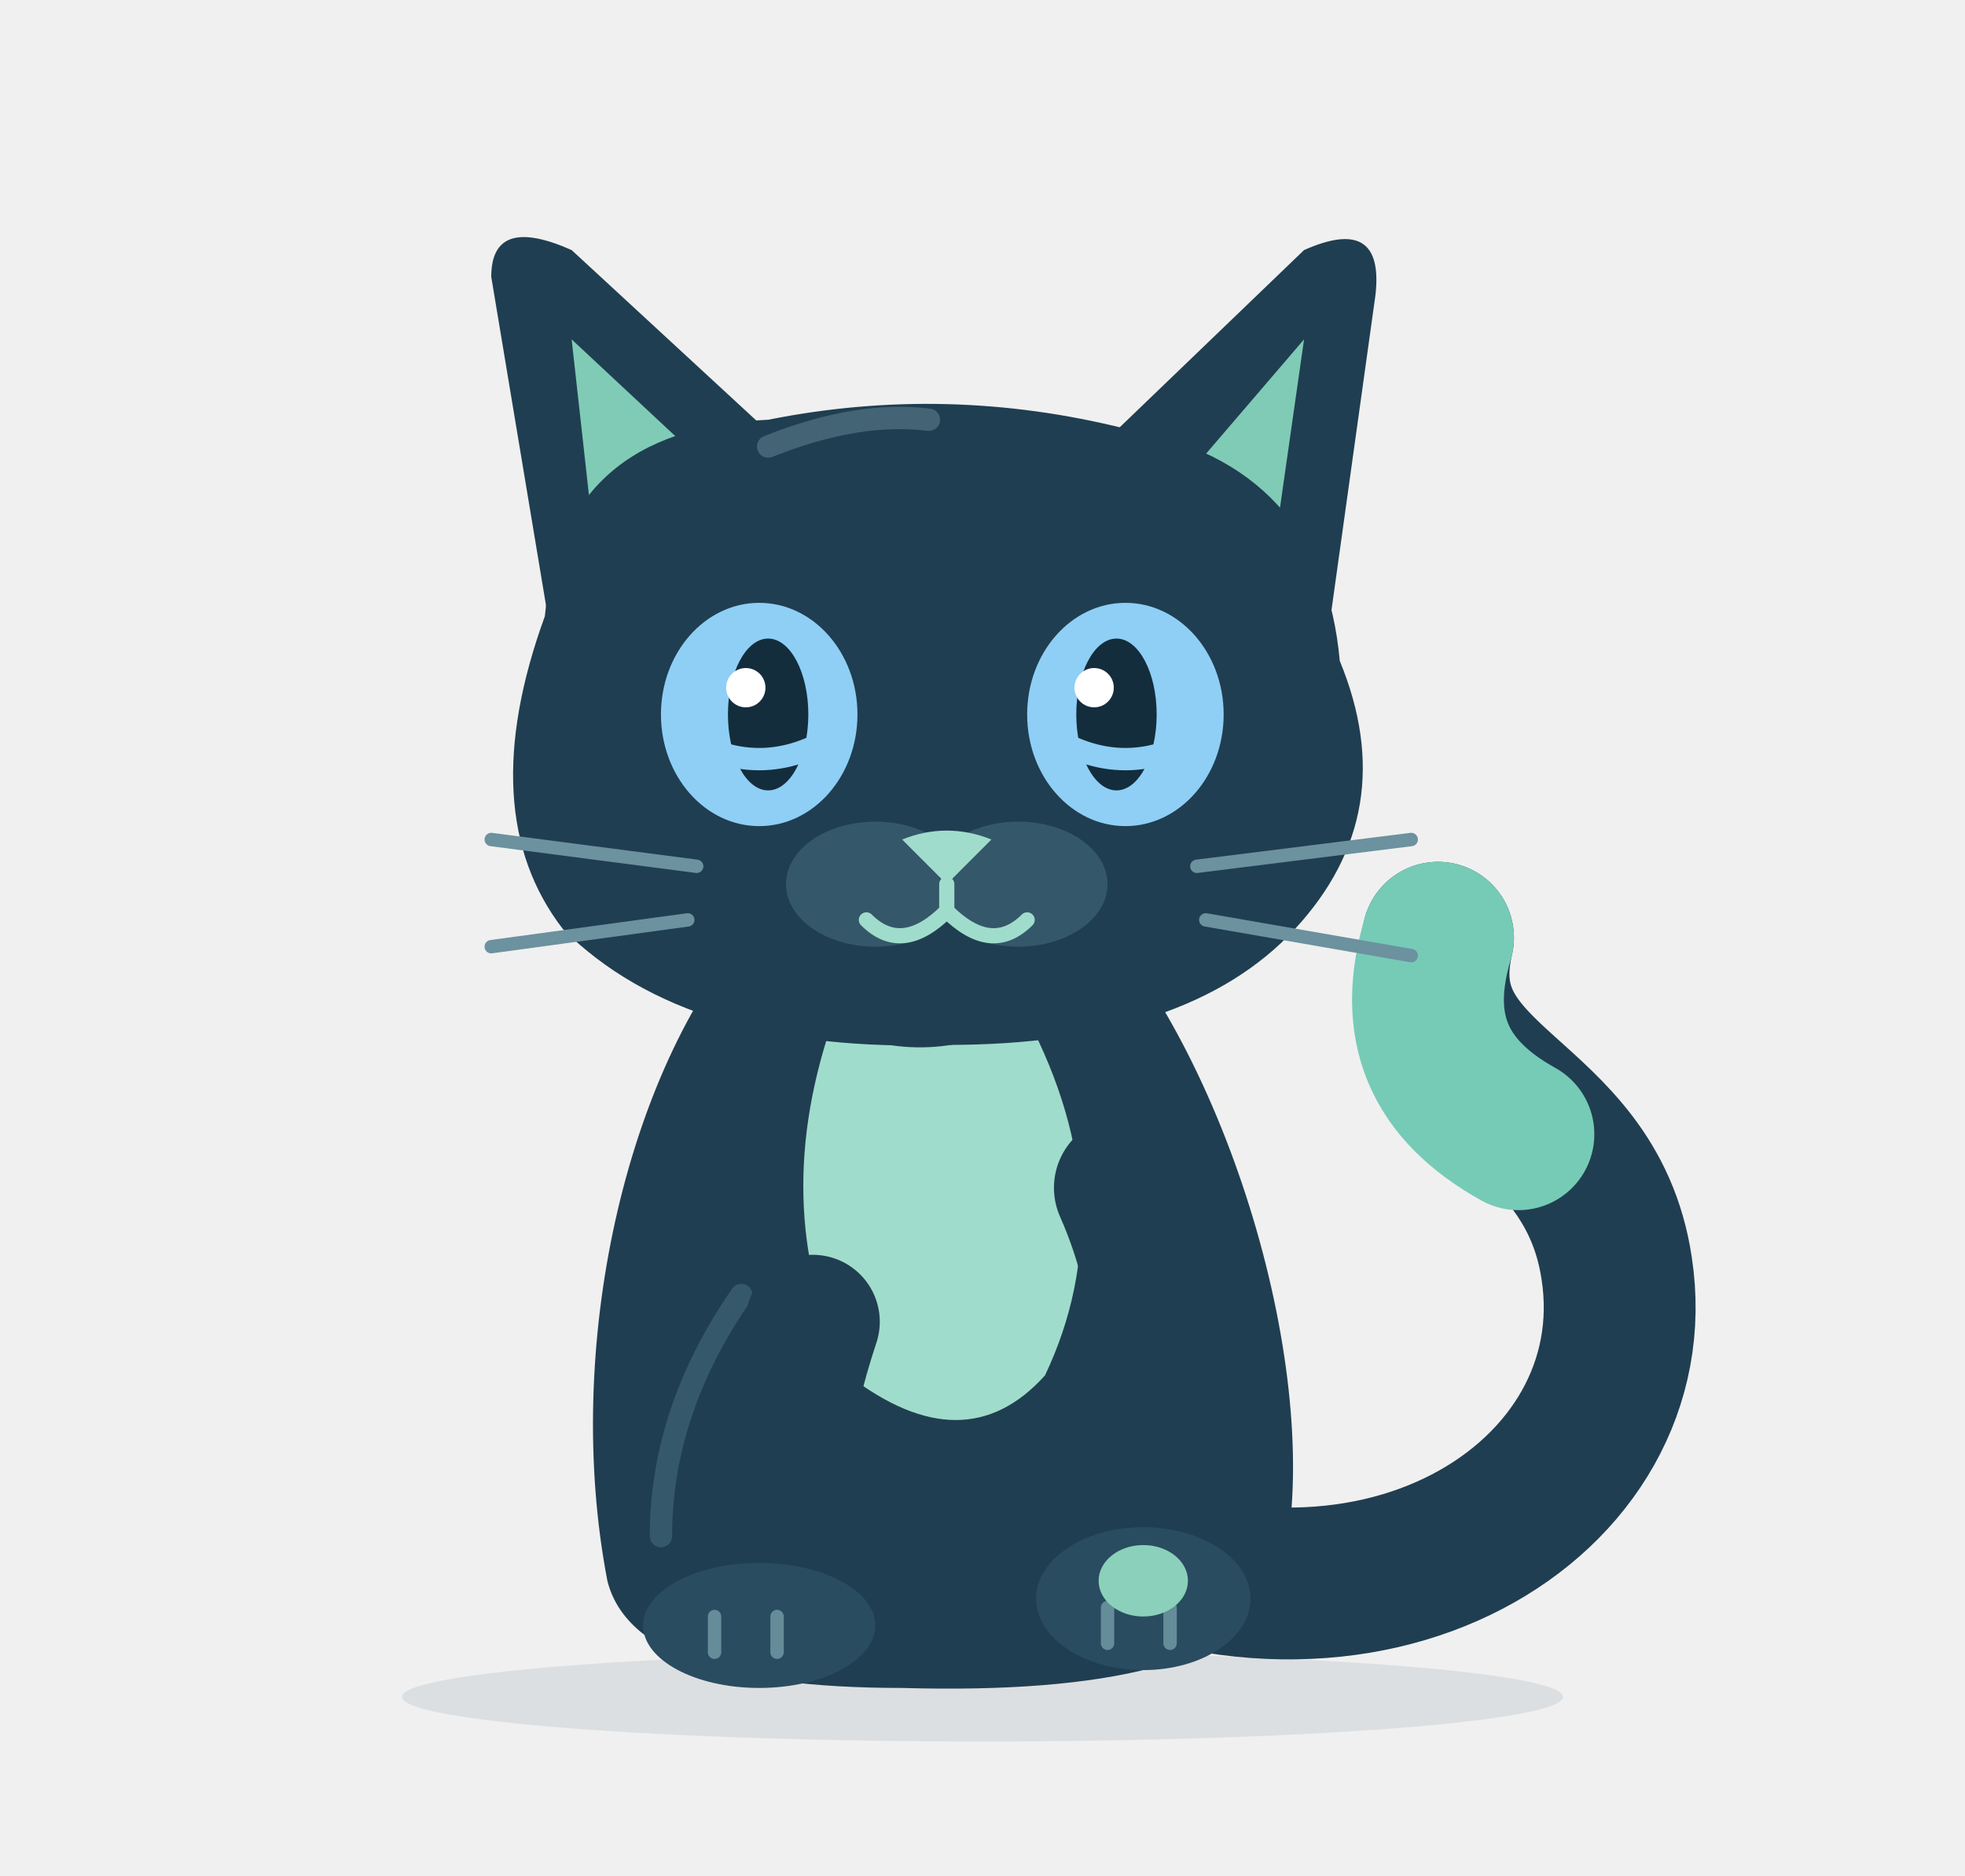
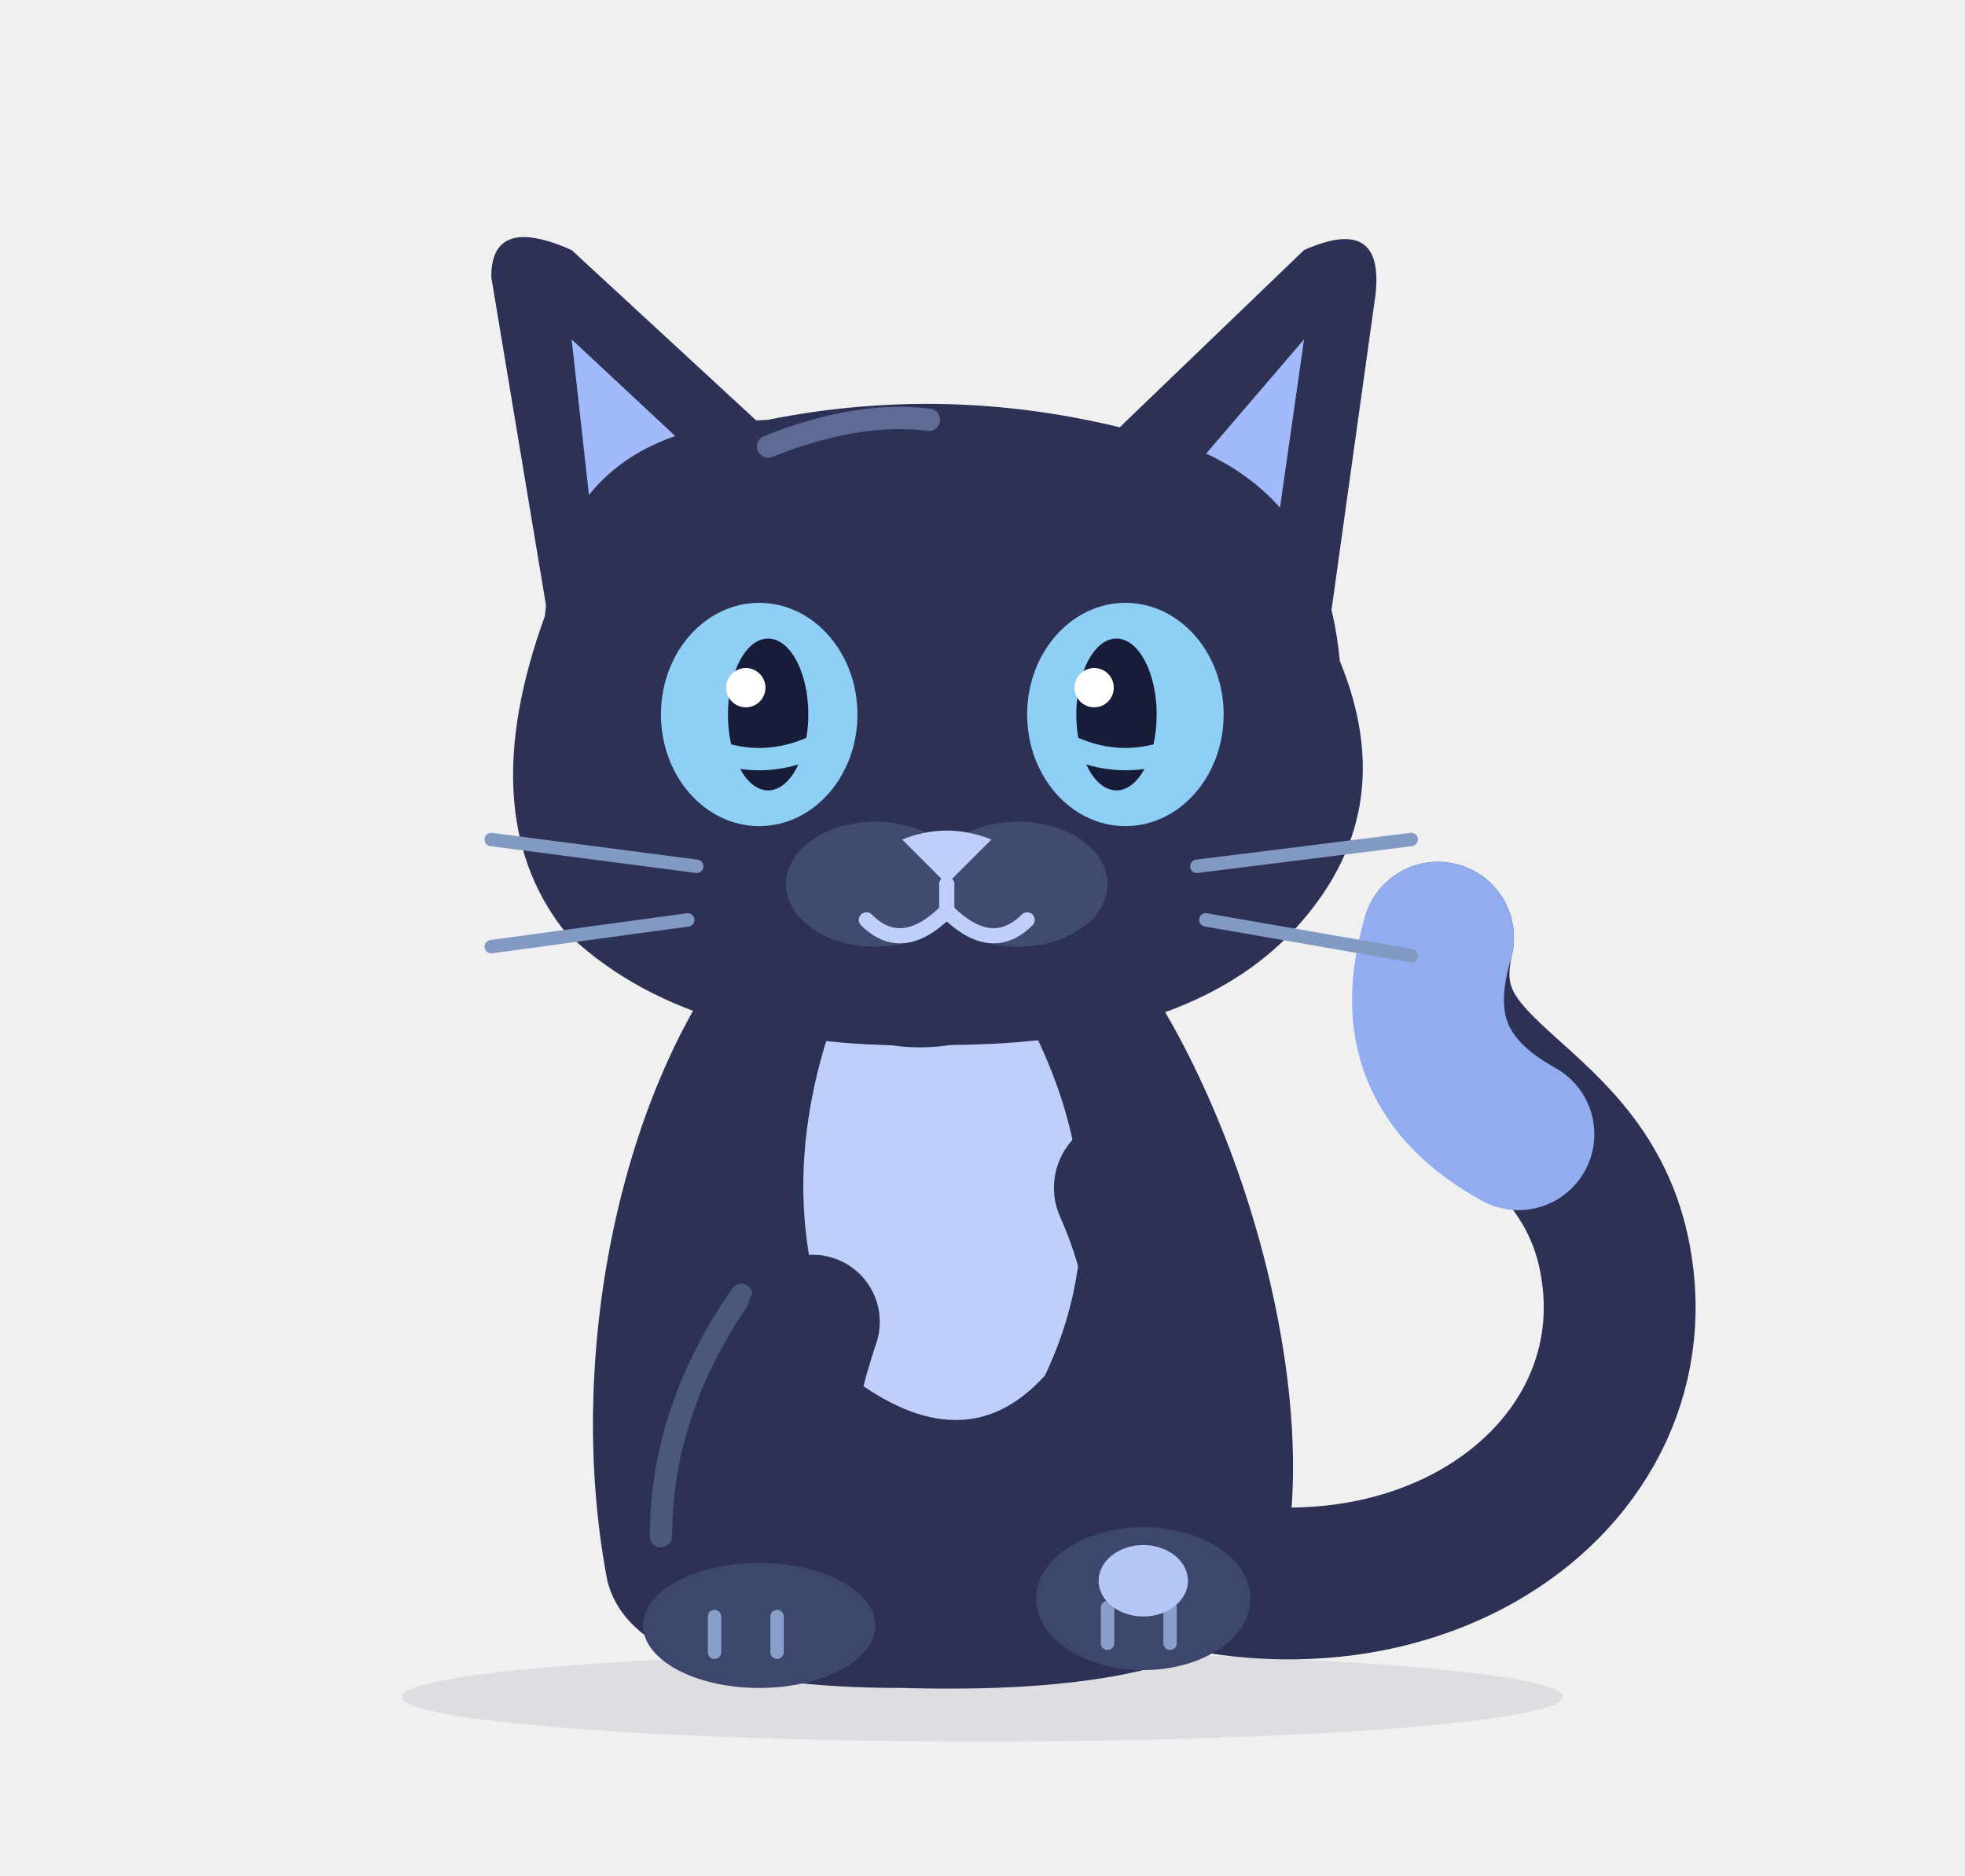
<svg xmlns="http://www.w3.org/2000/svg" class="cat-rig" viewBox="0 0 220 210" aria-hidden="true" focusable="false">
-   <ellipse class="cat-shadow" cx="110" cy="190" rx="65" ry="5" fill="#18394b" opacity=".09" />
+   <ellipse class="cat-shadow" cx="110" cy="190" rx="65" ry="5" fill="#2b2b56" opacity=".09" />
  <g class="cat-tail-position">
    <g class="cat-tail-sway">
-       <path d="M119 171 C153 188 185 168 181 142 C178 122 157 122 161 105" fill="none" stroke="#203e51" stroke-width="17" stroke-linecap="round" />
-       <path d="M170 127 C161 122 158 115 161 105" fill="none" stroke="#76cbb6" stroke-width="17" stroke-linecap="round" />
+       <path d="M119 171 C153 188 185 168 181 142 C178 122 157 122 161 105" fill="none" stroke="#2d3156" stroke-width="17" stroke-linecap="round" />
+       <path d="M170 127 C161 122 158 115 161 105" fill="none" stroke="#91adf0" stroke-width="17" stroke-linecap="round" />
    </g>
  </g>
  <g class="cat-posture">
    <g class="cat-breath">
-       <path d="M84 104 C70 120 63 151 68 177 Q71 189 101 189 Q136 190 143 178 C149 158 139 122 124 104Z" fill="#203e51" />
-       <path d="M93 115 Q104 120 115 114 Q126 135 117 154 Q108 164 95 154 Q86 136 93 115Z" fill="#a0dccb" />
-       <path d="M74 172 Q74 158 83 145" fill="none" stroke="#35586a" stroke-width="2.5" stroke-linecap="round" />
+       <path d="M84 104 C70 120 63 151 68 177 Q71 189 101 189 Q136 190 143 178 C149 158 139 122 124 104Z" fill="#2d3156" />
+       <path d="M93 115 Q104 120 115 114 Q126 135 117 154 Q108 164 95 154 Q86 136 93 115Z" fill="#bed0fa" />
+       <path d="M74 172 Q74 158 83 145" fill="none" stroke="#4a587e" stroke-width="2.5" stroke-linecap="round" />
      <g class="cat-head-position">
        <g class="cat-head-idle">
          <g class="cat-ear-left">
-             <path d="M62 73 L55 31 Q55 24 64 28 L90 52Z" fill="#203e51" />
-             <path d="M66 56 L64 38 L79 52Z" fill="#80cbb6" />
+             <path d="M62 73 L55 31 Q55 24 64 28 L90 52Z" fill="#2d3156" />
+             <path d="M66 56 L64 38 L79 52Z" fill="#a2bafa" />
          </g>
          <g class="cat-ear-right">
-             <path d="M120 53 L146 28 Q155 24 154 33 L148 76Z" fill="#203e51" />
-             <path d="M134 52 L146 38 L143 59Z" fill="#80cbb6" />
+             <path d="M120 53 L146 28 Q155 24 154 33 L148 76Z" fill="#2d3156" />
+             <path d="M134 52 L146 38 L143 59Z" fill="#a2bafa" />
          </g>
-           <path d="M61 69 Q63 48 86 47 Q106 43 126 48 Q148 52 150 74 Q157 91 145 104 Q133 117 106 117 Q77 118 63 104 Q53 91 61 69Z" fill="#203e51" />
-           <path d="M86 50 Q96 46 104 47" fill="none" stroke="#436474" stroke-width="2.5" stroke-linecap="round" />
+           <path d="M61 69 Q63 48 86 47 Q106 43 126 48 Q148 52 150 74 Q157 91 145 104 Q133 117 106 117 Q77 118 63 104 Q53 91 61 69Z" fill="#2d3156" />
+           <path d="M86 50 Q96 46 104 47" fill="none" stroke="#606b95" stroke-width="2.5" stroke-linecap="round" />
          <g class="cat-eye-open">
            <g class="cat-eye-blink">
              <ellipse cx="85" cy="80" rx="11" ry="12.5" fill="#8FCFF5" />
              <ellipse cx="126" cy="80" rx="11" ry="12.5" fill="#8FCFF5" />
              <g class="cat-gaze">
-                 <ellipse cx="86" cy="80" rx="4.5" ry="8.5" fill="#142d3c" />
-                 <ellipse cx="125" cy="80" rx="4.5" ry="8.5" fill="#142d3c" />
+                 <ellipse cx="86" cy="80" rx="4.5" ry="8.5" fill="#171c38" />
+                 <ellipse cx="125" cy="80" rx="4.5" ry="8.5" fill="#171c38" />
                <circle cx="83.5" cy="77" r="2.2" fill="#fff" />
                <circle cx="122.5" cy="77" r="2.2" fill="#fff" />
              </g>
            </g>
          </g>
          <g class="cat-eye-closed" fill="none" stroke="#8FCFF5" stroke-width="2.5" stroke-linecap="round">
            <path d="M76 82 Q85 88 94 82" />
            <path d="M117 82 Q126 88 135 82" />
          </g>
-           <ellipse cx="98" cy="99" rx="10" ry="7" fill="#34576a" />
-           <ellipse cx="114" cy="99" rx="10" ry="7" fill="#34576a" />
-           <path d="M101 94 Q106 92 111 94 L106 99Z" fill="#a0dccb" />
-           <path d="M106 99 V102 M106 102 Q101 107 97 103 M106 102 Q111 107 115 103" fill="none" stroke="#a0dccb" stroke-width="1.7" stroke-linecap="round" />
-           <g fill="none" stroke="#6c919f" stroke-width="1.5" stroke-linecap="round">
+           <ellipse cx="98" cy="99" rx="10" ry="7" fill="#414b70" />
+           <ellipse cx="114" cy="99" rx="10" ry="7" fill="#414b70" />
+           <path d="M101 94 Q106 92 111 94 L106 99Z" fill="#bed0fa" />
+           <path d="M106 99 V102 M106 102 Q101 107 97 103 M106 102 Q111 107 115 103" fill="none" stroke="#bed0fa" stroke-width="1.7" stroke-linecap="round" />
+           <g fill="none" stroke="#8299c2" stroke-width="1.5" stroke-linecap="round">
            <path d="M78 97 L55 94 M77 103 L55 106 M134 97 L158 94 M135 103 L158 107" />
          </g>
        </g>
      </g>
-       <path d="M91 148 Q86 163 86 181" fill="none" stroke="#203e51" stroke-width="15" stroke-linecap="round" />
+       <path d="M91 148 Q86 163 86 181" fill="none" stroke="#2d3156" stroke-width="15" stroke-linecap="round" />
      <g class="cat-wave-position">
        <g class="cat-wave-motion">
-           <path d="M126 133 Q134 151 129 178" fill="none" stroke="#203e51" stroke-width="16" stroke-linecap="round" />
-           <ellipse cx="128" cy="179" rx="12" ry="8" fill="#294c60" />
-           <path d="M124 180 V184 M131 180 V184" fill="none" stroke="#658c99" stroke-width="1.5" stroke-linecap="round" />
-           <ellipse class="cat-paw-pad" cx="128" cy="177" rx="5" ry="4" fill="#8bd0ba" />
+           <path d="M126 133 Q134 151 129 178" fill="none" stroke="#2d3156" stroke-width="16" stroke-linecap="round" />
+           <ellipse cx="128" cy="179" rx="12" ry="8" fill="#3d476d" />
+           <path d="M124 180 V184 M131 180 V184" fill="none" stroke="#899fc9" stroke-width="1.5" stroke-linecap="round" />
+           <ellipse class="cat-paw-pad" cx="128" cy="177" rx="5" ry="4" fill="#b4c7f6" />
        </g>
      </g>
-       <ellipse cx="85" cy="182" rx="13" ry="7" fill="#294c60" />
-       <path d="M80 181 V185 M87 181 V185" fill="none" stroke="#658c99" stroke-width="1.5" stroke-linecap="round" />
+       <ellipse cx="85" cy="182" rx="13" ry="7" fill="#3d476d" />
+       <path d="M80 181 V185 M87 181 V185" fill="none" stroke="#899fc9" stroke-width="1.5" stroke-linecap="round" />
    </g>
  </g>
</svg>
